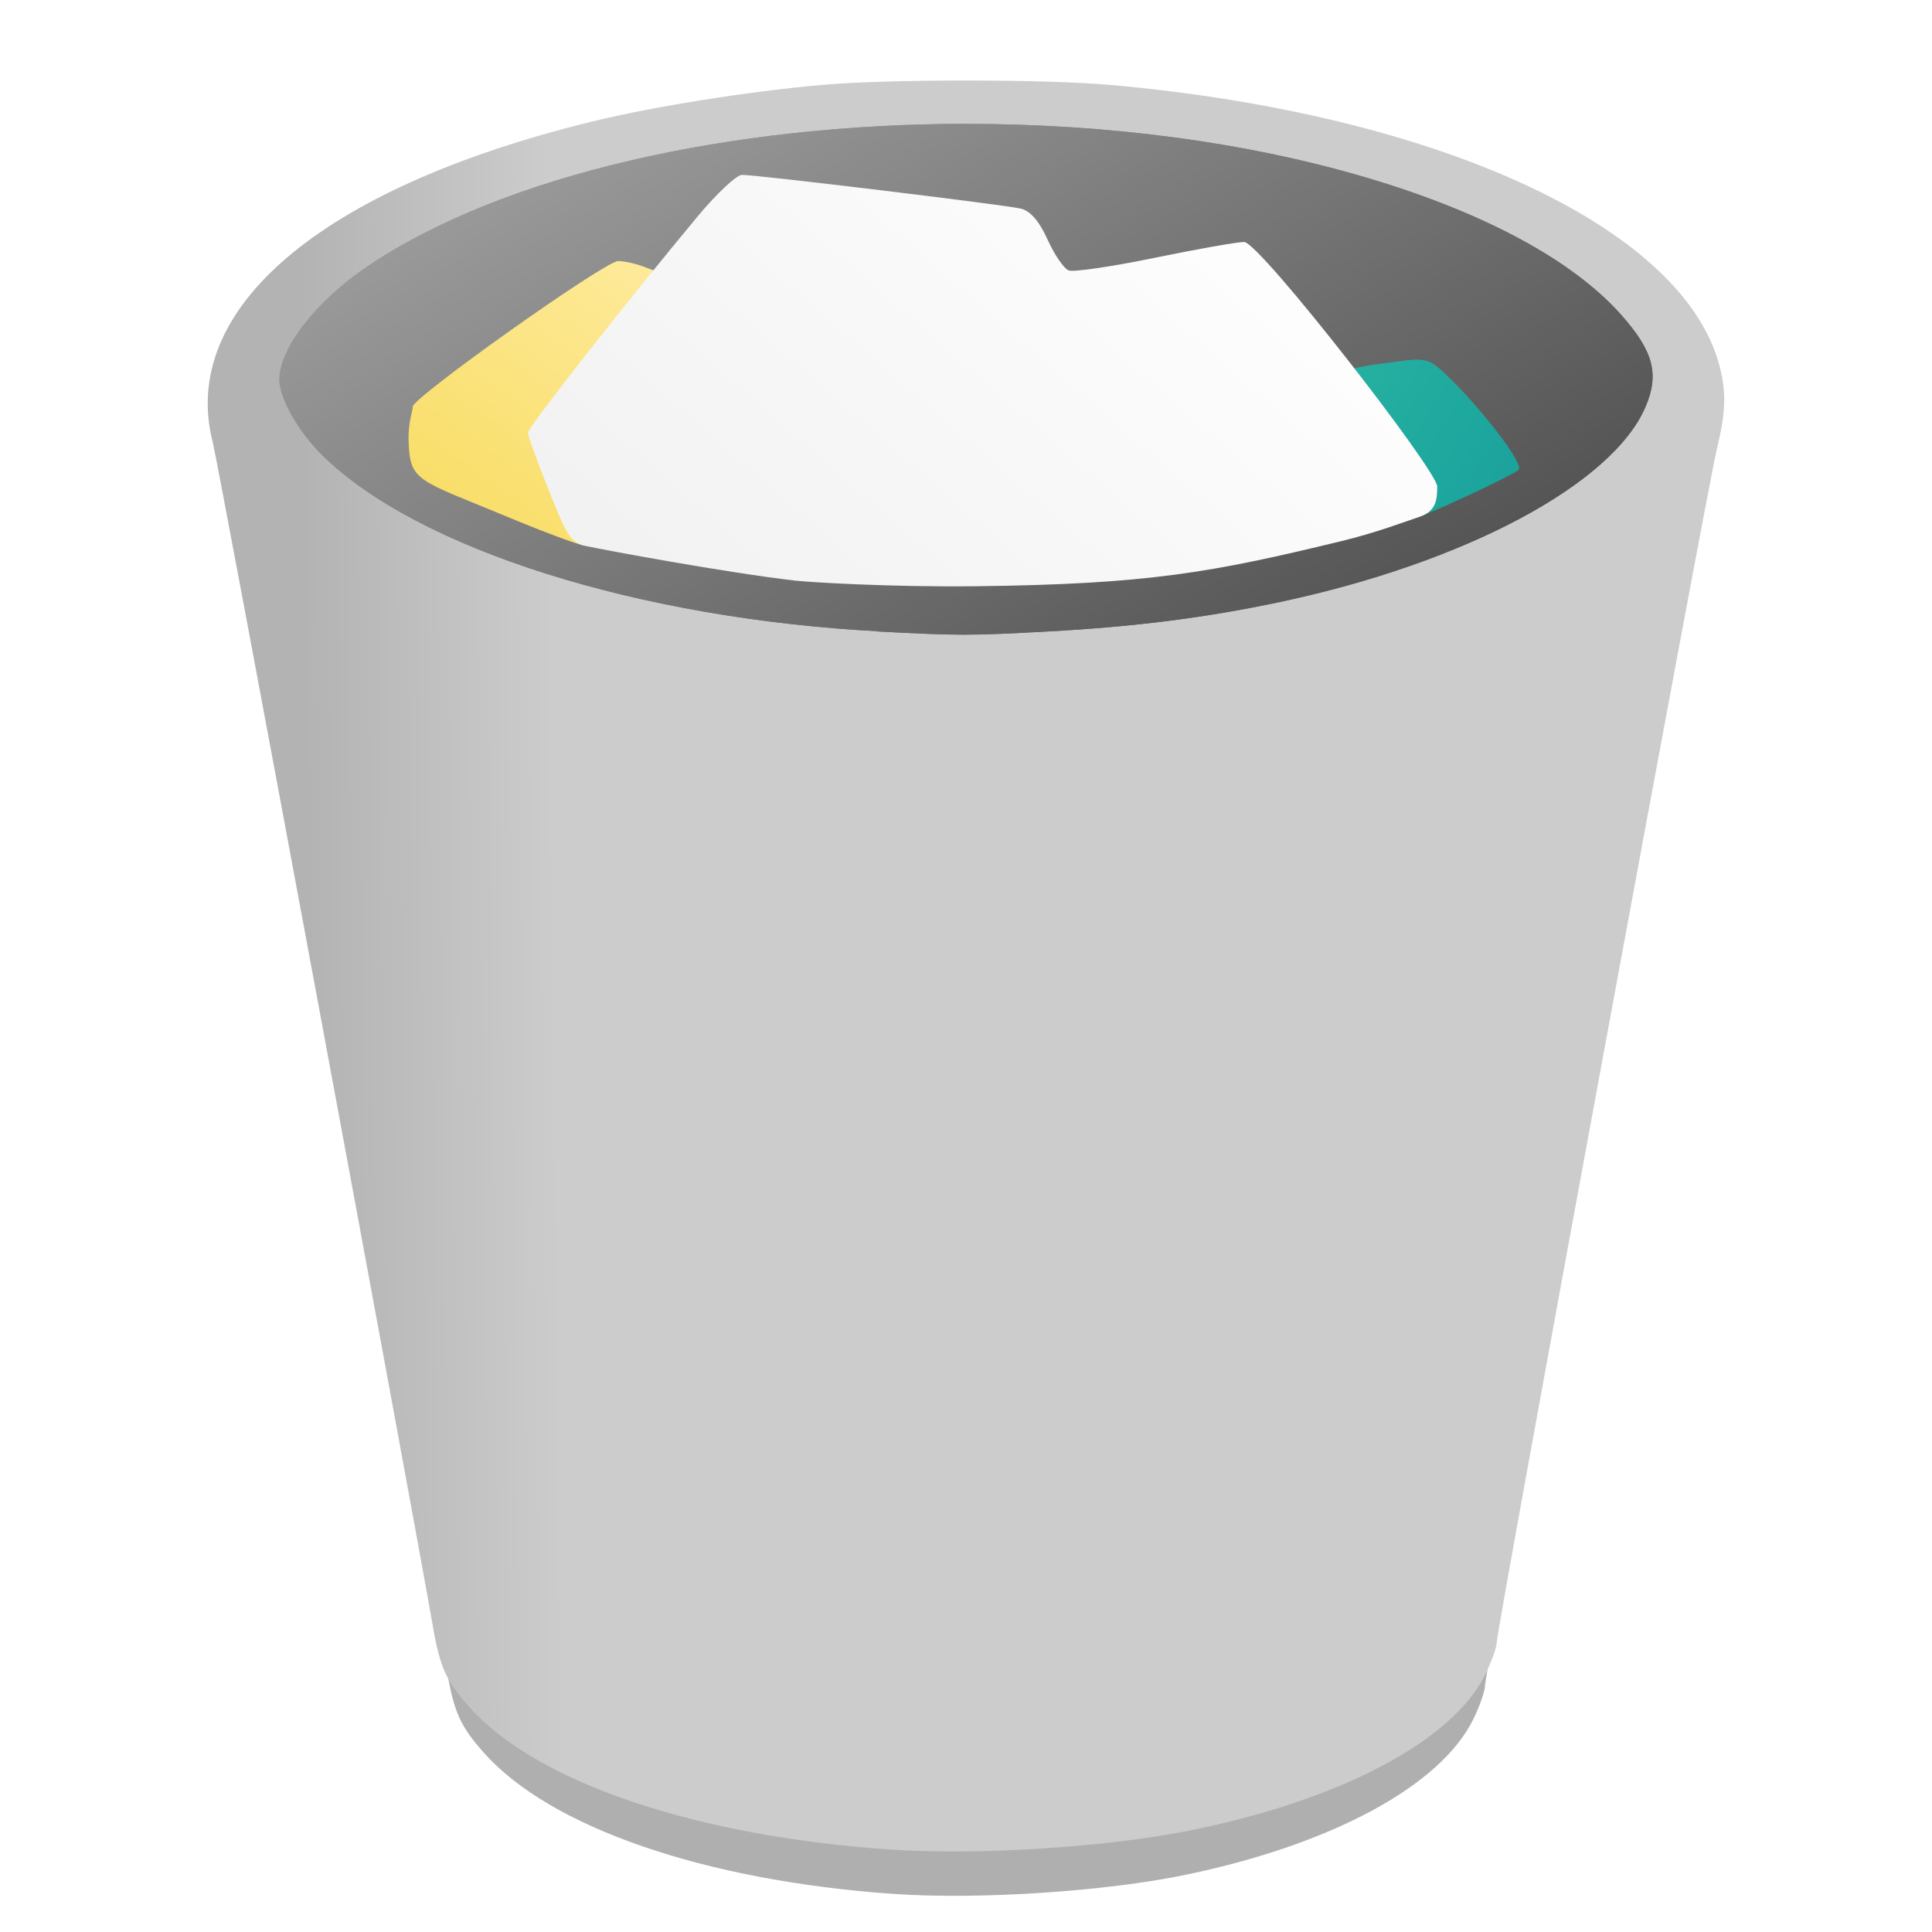
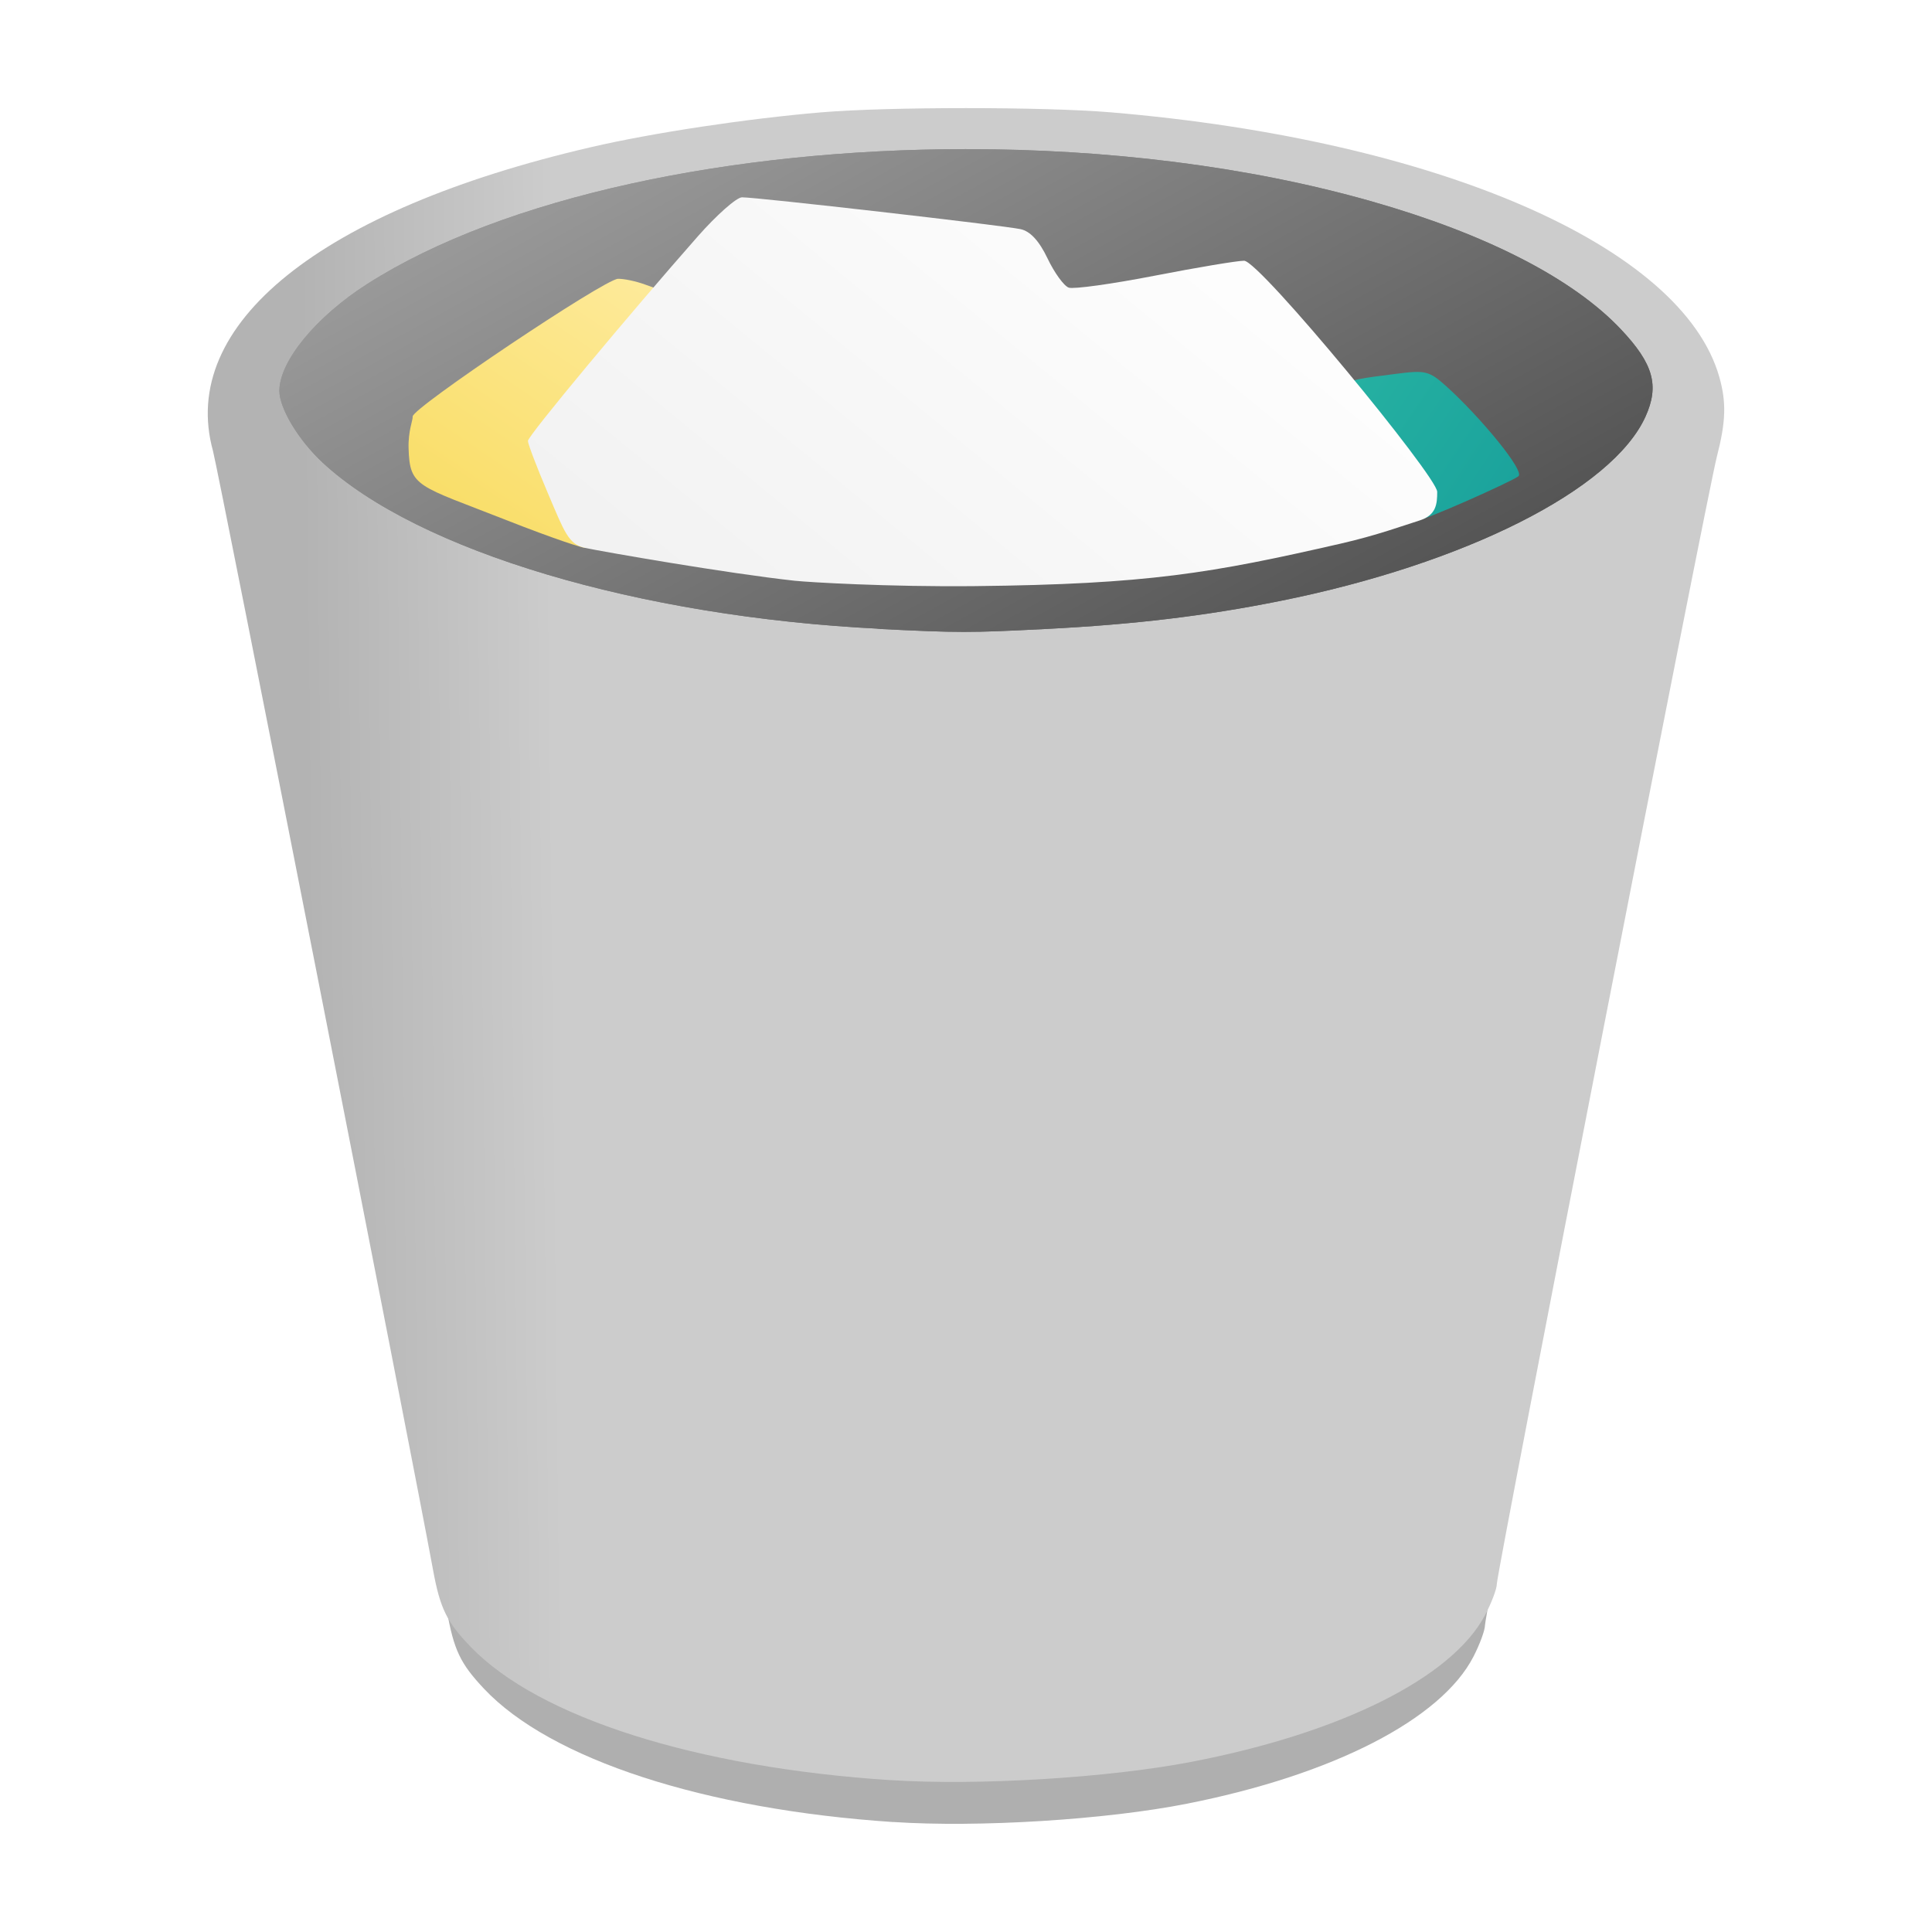
- <svg xmlns="http://www.w3.org/2000/svg" xmlns:xlink="http://www.w3.org/1999/xlink" height="48" width="48">
+ <svg xmlns="http://www.w3.org/2000/svg" xmlns:xlink="http://www.w3.org/1999/xlink" id="svg47" version="1.1" width="48" height="48">
+   <defs id="defs51" />
  <linearGradient id="a">
-     <stop offset="0" stop-color="#999" />
-     <stop offset="1" stop-color="#1a1a1a" />
+     <stop id="stop2" stop-color="#999" offset="0" />
+     <stop id="stop4" stop-color="#1a1a1a" offset="1" />
  </linearGradient>
-   <linearGradient id="b" gradientUnits="userSpaceOnUse" x1="7.622" x2="40.395" y1="22.328" y2="21.987">
-     <stop offset="0" stop-color="#b3b3b3" />
-     <stop offset=".189" stop-color="#ccc" />
-     <stop offset=".535" stop-color="#ccc" />
-     <stop offset="1" stop-color="#ccc" />
+   <linearGradient y2="21.987" y1="22.328" x2="40.395" x1="7.622" gradientUnits="userSpaceOnUse" id="b">
+     <stop id="stop7" stop-color="#b3b3b3" offset="0" />
+     <stop id="stop9" stop-color="#ccc" offset=".189" />
+     <stop id="stop11" stop-color="#ccc" offset=".535" />
+     <stop id="stop13" stop-color="#ccc" offset="1" />
  </linearGradient>
-   <linearGradient id="c" gradientTransform="matrix(1 0 0 1.033115 .077296 -.469662)" gradientUnits="userSpaceOnUse" x1="13.678" x2="34.829" xlink:href="#a" y1="4.542" y2="42.424" />
-   <linearGradient id="d" gradientTransform="matrix(1 0 0 1.033115 .077296 -.469662)" gradientUnits="userSpaceOnUse" x1="10.298" x2="28.069" xlink:href="#a" y1="6.143" y2="37.691" />
-   <linearGradient id="e" gradientUnits="userSpaceOnUse" x1="37.72" x2="26.355" y1="11.682" y2="4.505">
-     <stop offset="0" stop-color="#1ba39c" />
-     <stop offset="1" stop-color="#37c8ab" />
+   <linearGradient y2="42.424" y1="4.542" xlink:href="#a" x2="34.829" x1="13.678" gradientUnits="userSpaceOnUse" gradientTransform="matrix(1,0,0,1.033115,0.077296,-0.469662)" id="c" />
+   <linearGradient y2="37.691" y1="6.143" xlink:href="#a" x2="28.069" x1="10.298" gradientUnits="userSpaceOnUse" gradientTransform="matrix(1,0,0,1.033115,0.077296,-0.469662)" id="d" />
+   <linearGradient y2="4.505" y1="11.682" x2="26.355" x1="37.72" gradientUnits="userSpaceOnUse" id="e">
+     <stop id="stop18" stop-color="#1ba39c" offset="0" />
+     <stop id="stop20" stop-color="#37c8ab" offset="1" />
  </linearGradient>
-   <linearGradient id="f" gradientUnits="userSpaceOnUse" x1="15.641" x2="27.434" y1="13.709" y2=".118">
-     <stop offset="0" stop-color="#f2f2f2" />
-     <stop offset="1" stop-color="#fff" />
+   <linearGradient y2=".118" y1="13.709" x2="27.434" x1="15.641" gradientUnits="userSpaceOnUse" id="f">
+     <stop id="stop23" stop-color="#f2f2f2" offset="0" />
+     <stop id="stop25" stop-color="#fff" offset="1" />
  </linearGradient>
-   <linearGradient id="g" gradientUnits="userSpaceOnUse" x1="11.182" x2="17.079" y1="12.415" y2="4.217">
-     <stop offset="0" stop-color="#f9de69" />
-     <stop offset="1" stop-color="#fea" />
+   <linearGradient y2="4.217" y1="12.415" x2="17.079" x1="11.182" gradientUnits="userSpaceOnUse" id="g">
+     <stop id="stop28" stop-color="#f9de69" offset="0" />
+     <stop id="stop30" stop-color="#fea" offset="1" />
  </linearGradient>
-   <path d="m22.197 47.054c-4.697-.331-8.521-1.648-10.173-3.505-.588-.661-.747-1.015-.922-2.05-.481-2.856-5.208-28.983-5.332-29.469-.846-3.33 2.607-6.347 9.159-7.999 1.5-.378 3.78-.753 5.589-.919 1.624-.149 5.394-.149 7.019 0 7.926.725 13.858 3.532 14.752 6.978.173.665.158 1.174-.061 2.094-.236.995-5.334 29.377-5.334 29.697 0 .13-.129.502-.287.826-.801 1.646-3.486 3.105-7.112 3.864-2.018.423-5.18.631-7.299.482z" fill-opacity=".314" stroke-width=".989" />
-   <path d="m22.126 45.952c-4.814-.33-8.732-1.645-10.426-3.497-.603-.66-.766-1.013-.945-2.045-.493-2.849-5.338-28.916-5.465-29.401-.867-3.323 2.672-6.332 9.386-7.981 1.538-.378 3.874-.751 5.728-.917 1.665-.148 5.528-.148 7.193 0 8.123.724 14.203 3.524 15.119 6.962.177.664.162 1.171-.062 2.089-.242.993-5.466 29.309-5.466 29.629 0 .13-.132.501-.294.824-.821 1.642-3.573 3.098-7.289 3.855-2.069.422-5.309.63-7.48.481z" fill="url(#b)" />
-   <path d="m23.989 3.078c3.475-.002 6.994.441 10.09 1.374 2.851.859 5.006 2.03 6.196 3.367.805.904.956 1.476.606 2.292-.822 1.917-4.481 3.869-9.085 4.846-1.853.393-3.616.616-5.801.734-1.913.103-2.155.105-4.22-.004h.101c-6.023-.313-11.496-2.05-13.859-4.367-.6-.589-1.078-1.429-1.076-1.891.003-.781.91-1.947 2.182-2.807 3.401-2.299 9.074-3.542 14.866-3.545z" fill="url(#c)" stroke-width="1.109" />
-   <path d="m23.989 3.078c3.475-.002 6.994.441 10.09 1.374 2.851.859 5.006 2.03 6.196 3.367.805.904.956 1.476.606 2.292-.822 1.917-4.481 3.869-9.085 4.846-1.853.393-3.616.616-5.801.734-1.913.103-2.155.105-4.22-.004h.101c-6.023-.313-11.496-2.05-13.859-4.367-.6-.589-1.078-1.429-1.076-1.891.003-.781.91-1.947 2.182-2.807 3.401-2.299 9.074-3.542 14.866-3.545z" fill="url(#d)" stroke-width="1.109" />
-   <path d="m12.576 12.828c-2.206-.916-2.397-.857-2.425-1.886-.013-.457.11-.743.102-.836-.019-.217 4.76-3.608 5.101-3.619.141-.004.439.061.663.147l.407.155-.395.491c-1.611 2.001-2.525 3.291-2.525 3.567 0 .178.24.851.534 1.495s.515 1.189.492 1.212c-.023.023-.74-.221-1.953-.725z" fill="url(#g)" />
-   <path d="m35.448 12.287c0-.304-.31-.774-1.124-1.709-1.263-1.449-1.282-1.367.369-1.594.722-.099.815-.075 1.238.326.821.78 1.985 2.256 1.789 2.371-.178.142-2.363 1.18-2.575 1.18-.086 0 .304-.345.304-.575z" fill="url(#e)" />
-   <path d="m19.77 14.427c-1.716-.197-4.787-.767-5.233-.866-.414-.091-.517-.425-.927-1.443-.272-.675-.494-1.291-.494-1.369 0-.139 2.557-3.38 4.222-5.379.468-.562.961-1.023 1.096-1.025.348-.005 6.49.738 6.923.837.24.055.462.31.669.769.17.378.407.723.526.768.119.045 1.078-.096 2.132-.313 1.054-.217 2.055-.394 2.225-.394.385 0 4.798 5.677 4.798 6.074 0 .322-.024.616-.44.754-.395.131-1.054.389-1.958.608-3.207.777-4.787 1.068-9.079 1.117-2.17.024-4.163-.104-4.46-.139z" fill="url(#f)" />
+   <g transform="matrix(1,0,0,0.9451544,1.2763596e-8,0.7956576)" id="g885">
+     <path d="M 22.197,47.054 C 17.5,46.723 13.676,45.405 12.024,43.548 11.436,42.887 11.277,42.533 11.102,41.498 10.621,38.642 5.894,12.516 5.77,12.029 4.924,8.699 8.377,5.683 14.929,4.03 c 1.5,-0.378 3.78,-0.753 5.589,-0.919 1.624,-0.149 5.394,-0.149 7.019,0 7.926,0.725 13.858,3.532 14.752,6.978 0.173,0.665 0.158,1.174 -0.061,2.094 -0.236,0.995 -5.334,29.377 -5.334,29.697 0,0.13 -0.129,0.502 -0.287,0.826 -0.801,1.646 -3.486,3.105 -7.112,3.864 -2.018,0.423 -5.18,0.631 -7.299,0.482 z" fill-opacity="0.314" stroke-width="0.989" id="path33" />
+     <path style="fill:url(#b)" d="M 22.126,45.952 C 17.313,45.622 13.394,44.308 11.7,42.455 11.098,41.795 10.934,41.442 10.756,40.41 10.263,37.56 5.418,11.494 5.291,11.009 4.424,7.686 7.963,4.677 14.677,3.028 c 1.538,-0.378 3.874,-0.751 5.728,-0.917 1.665,-0.148 5.528,-0.148 7.193,0 8.123,0.724 14.203,3.524 15.119,6.962 0.177,0.664 0.162,1.171 -0.062,2.089 -0.242,0.993 -5.466,29.309 -5.466,29.629 0,0.13 -0.132,0.501 -0.294,0.824 -0.821,1.642 -3.573,3.098 -7.289,3.855 -2.069,0.422 -5.309,0.63 -7.48,0.481 z" fill="url(#b)" id="path35" />
+     <path style="fill:url(#c)" d="m 23.989,3.078 c 3.475,-0.002 6.994,0.441 10.09,1.374 2.851,0.859 5.006,2.03 6.196,3.367 0.805,0.904 0.956,1.476 0.606,2.292 -0.822,1.917 -4.481,3.869 -9.085,4.846 -1.853,0.393 -3.616,0.616 -5.801,0.734 -1.913,0.103 -2.155,0.105 -4.22,-0.004 h 0.101 C 15.853,15.375 10.381,13.637 8.018,11.321 7.418,10.732 6.94,9.891 6.941,9.43 6.944,8.649 7.852,7.483 9.123,6.623 12.524,4.324 18.197,3.082 23.989,3.078 Z" fill="url(#c)" stroke-width="1.109" id="path37" />
+     <path style="fill:url(#d)" d="m 23.989,3.078 c 3.475,-0.002 6.994,0.441 10.09,1.374 2.851,0.859 5.006,2.03 6.196,3.367 0.805,0.904 0.956,1.476 0.606,2.292 -0.822,1.917 -4.481,3.869 -9.085,4.846 -1.853,0.393 -3.616,0.616 -5.801,0.734 -1.913,0.103 -2.155,0.105 -4.22,-0.004 h 0.101 C 15.853,15.375 10.381,13.637 8.018,11.321 7.418,10.732 6.94,9.891 6.941,9.43 6.944,8.649 7.852,7.483 9.123,6.623 12.524,4.324 18.197,3.082 23.989,3.078 Z" fill="url(#d)" stroke-width="1.109" id="path39" />
+     <path style="fill:url(#g)" d="m 12.576,12.828 c -2.206,-0.916 -2.397,-0.857 -2.425,-1.886 -0.013,-0.457 0.11,-0.743 0.102,-0.836 -0.019,-0.217 4.76,-3.608 5.101,-3.619 0.141,-0.004 0.439,0.061 0.663,0.147 l 0.407,0.155 -0.395,0.491 c -1.611,2.001 -2.525,3.291 -2.525,3.567 0,0.178 0.24,0.851 0.534,1.495 0.293,0.644 0.515,1.189 0.492,1.212 -0.023,0.023 -0.74,-0.221 -1.953,-0.725 z" fill="url(#g)" id="path41" />
+     <path style="fill:url(#e)" d="m 35.448,12.287 c 0,-0.304 -0.31,-0.774 -1.124,-1.709 -1.263,-1.449 -1.282,-1.367 0.369,-1.594 0.722,-0.099 0.815,-0.075 1.238,0.326 0.821,0.78 1.985,2.256 1.789,2.371 -0.178,0.142 -2.363,1.18 -2.575,1.18 -0.086,0 0.304,-0.345 0.304,-0.575 z" fill="url(#e)" id="path43" />
+     <path style="fill:url(#f)" d="m 19.77,14.427 c -1.716,-0.197 -4.787,-0.767 -5.233,-0.866 -0.414,-0.091 -0.517,-0.425 -0.927,-1.443 -0.272,-0.675 -0.494,-1.291 -0.494,-1.369 0,-0.139 2.557,-3.38 4.222,-5.379 0.468,-0.562 0.961,-1.023 1.096,-1.025 0.348,-0.005 6.49,0.738 6.923,0.837 0.24,0.055 0.462,0.31 0.669,0.769 0.17,0.378 0.407,0.723 0.526,0.768 0.119,0.045 1.078,-0.096 2.132,-0.313 1.054,-0.217 2.055,-0.394 2.225,-0.394 0.385,0 4.798,5.677 4.798,6.074 0,0.322 -0.024,0.616 -0.44,0.754 -0.395,0.131 -1.054,0.389 -1.958,0.608 -3.207,0.777 -4.787,1.068 -9.079,1.117 -2.17,0.024 -4.163,-0.104 -4.46,-0.139 z" fill="url(#f)" id="path45" />
+   </g>
</svg>
